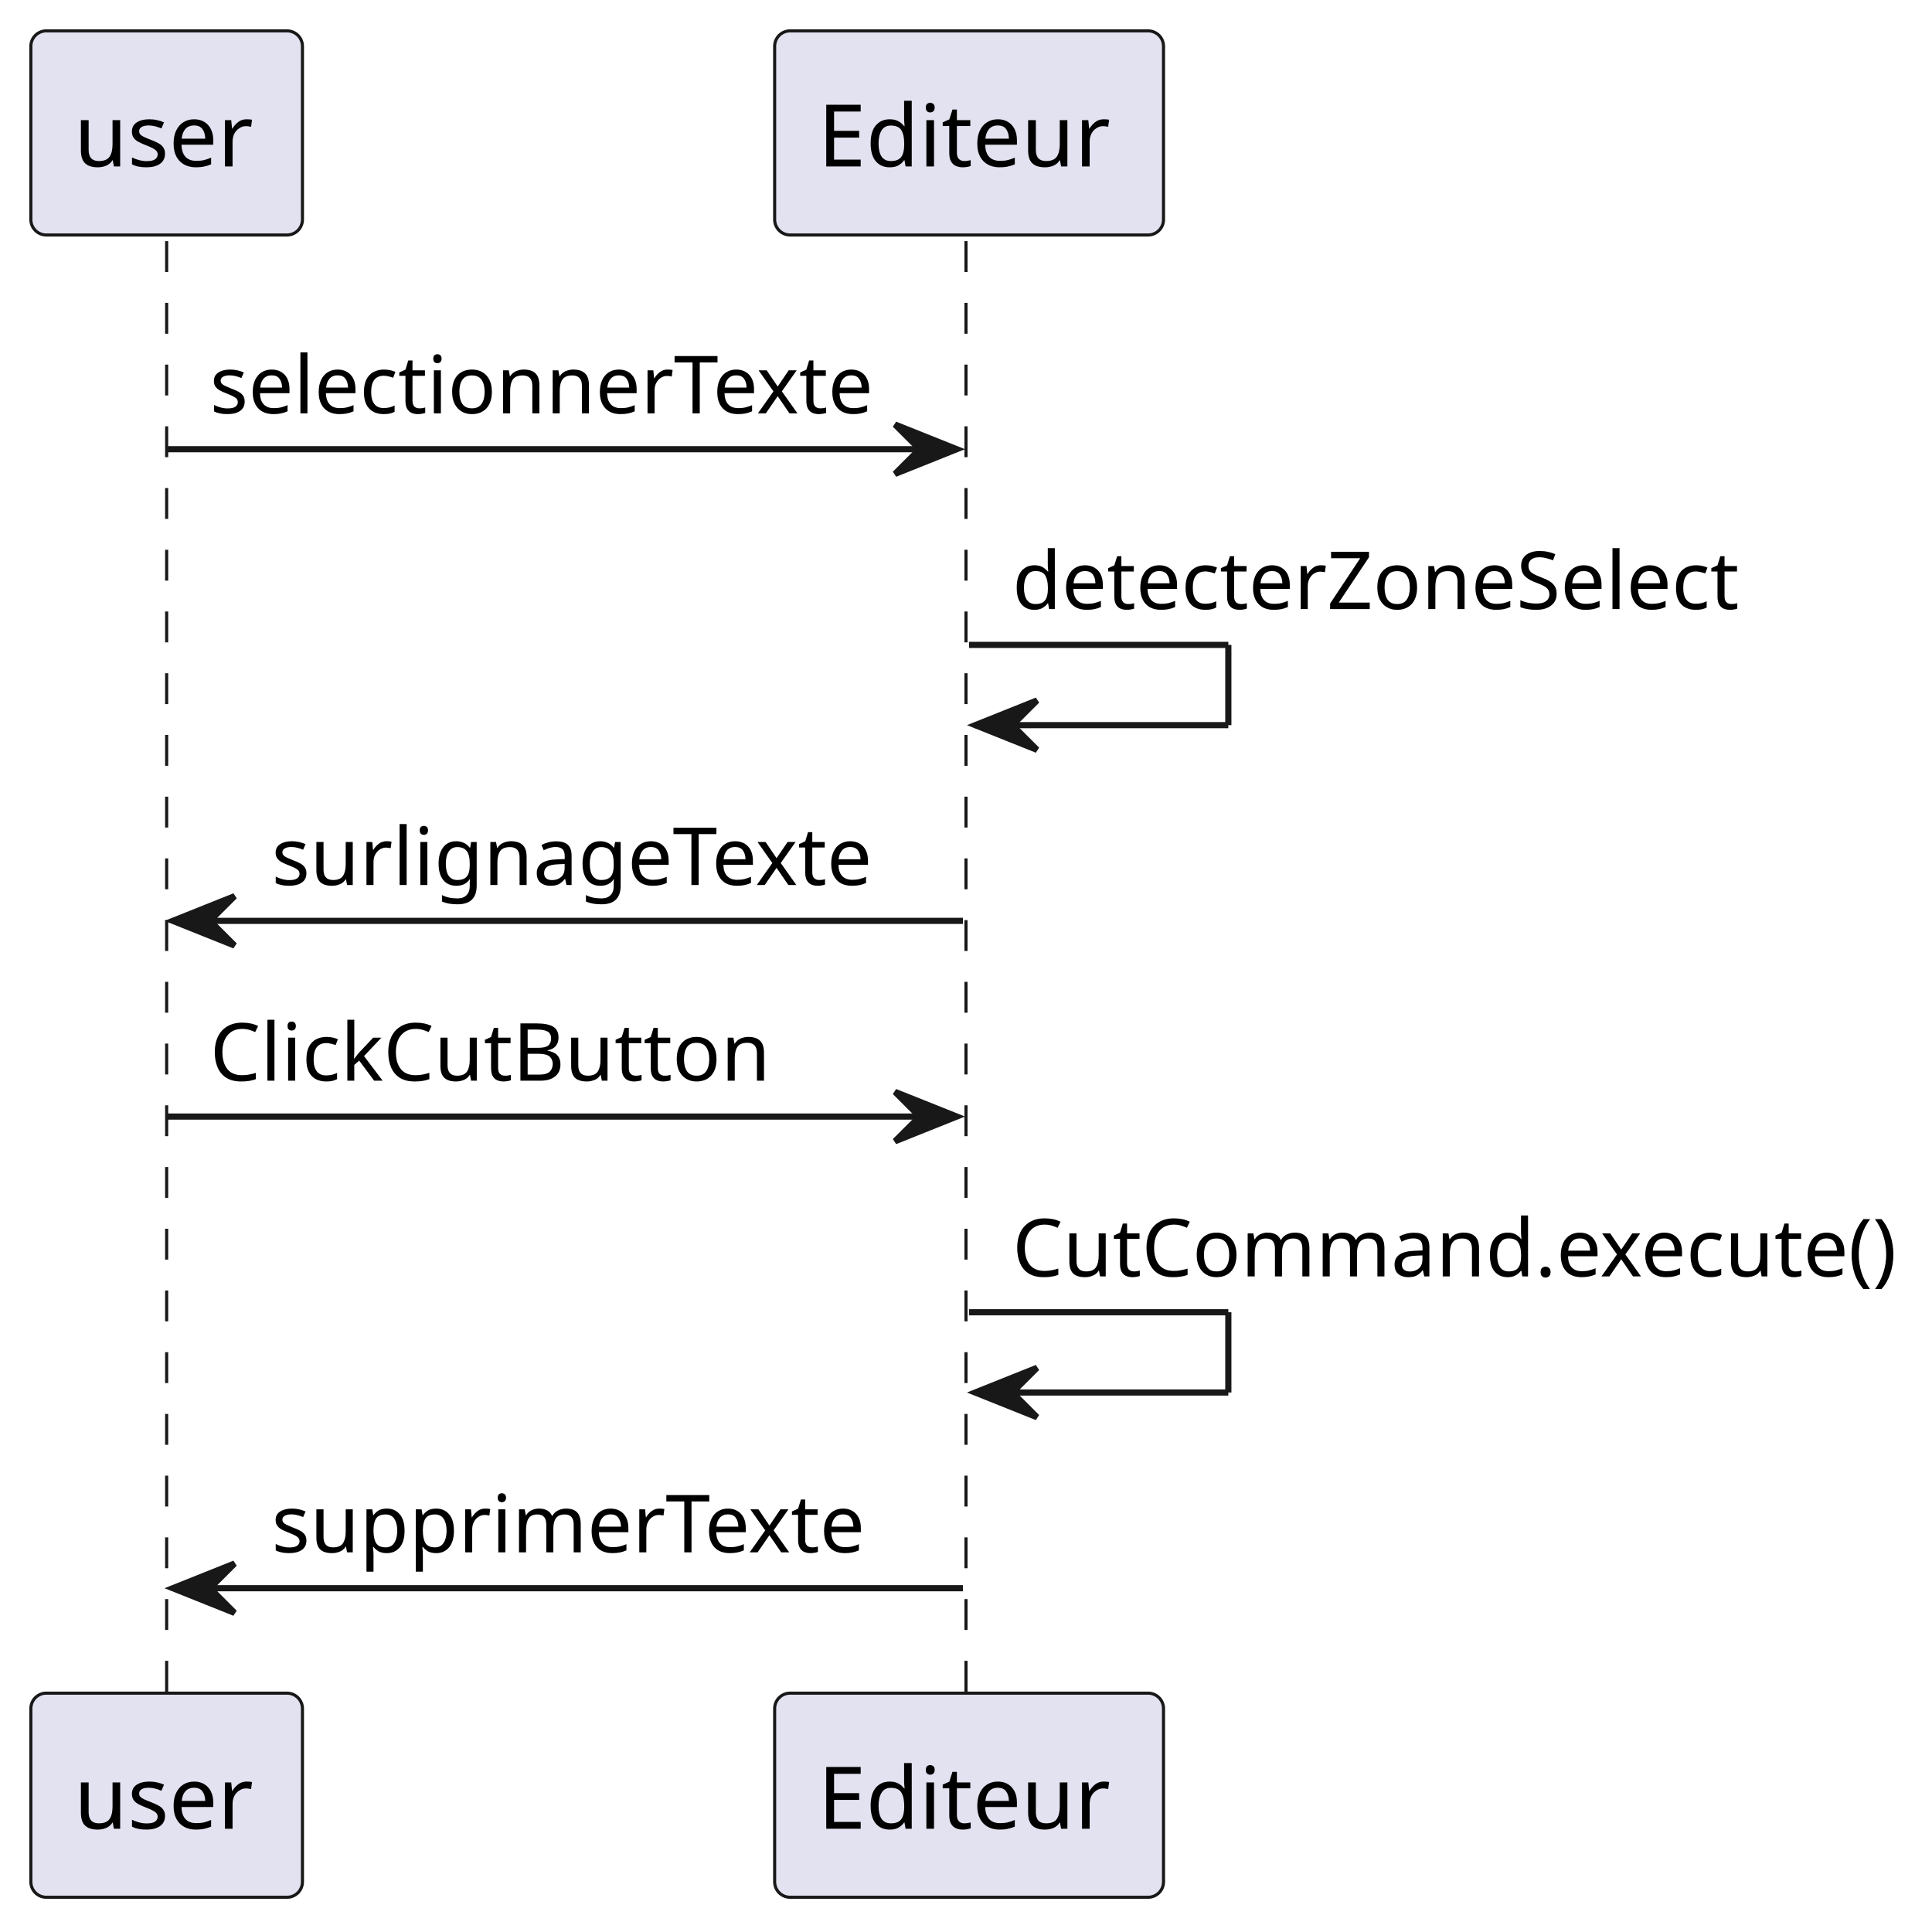
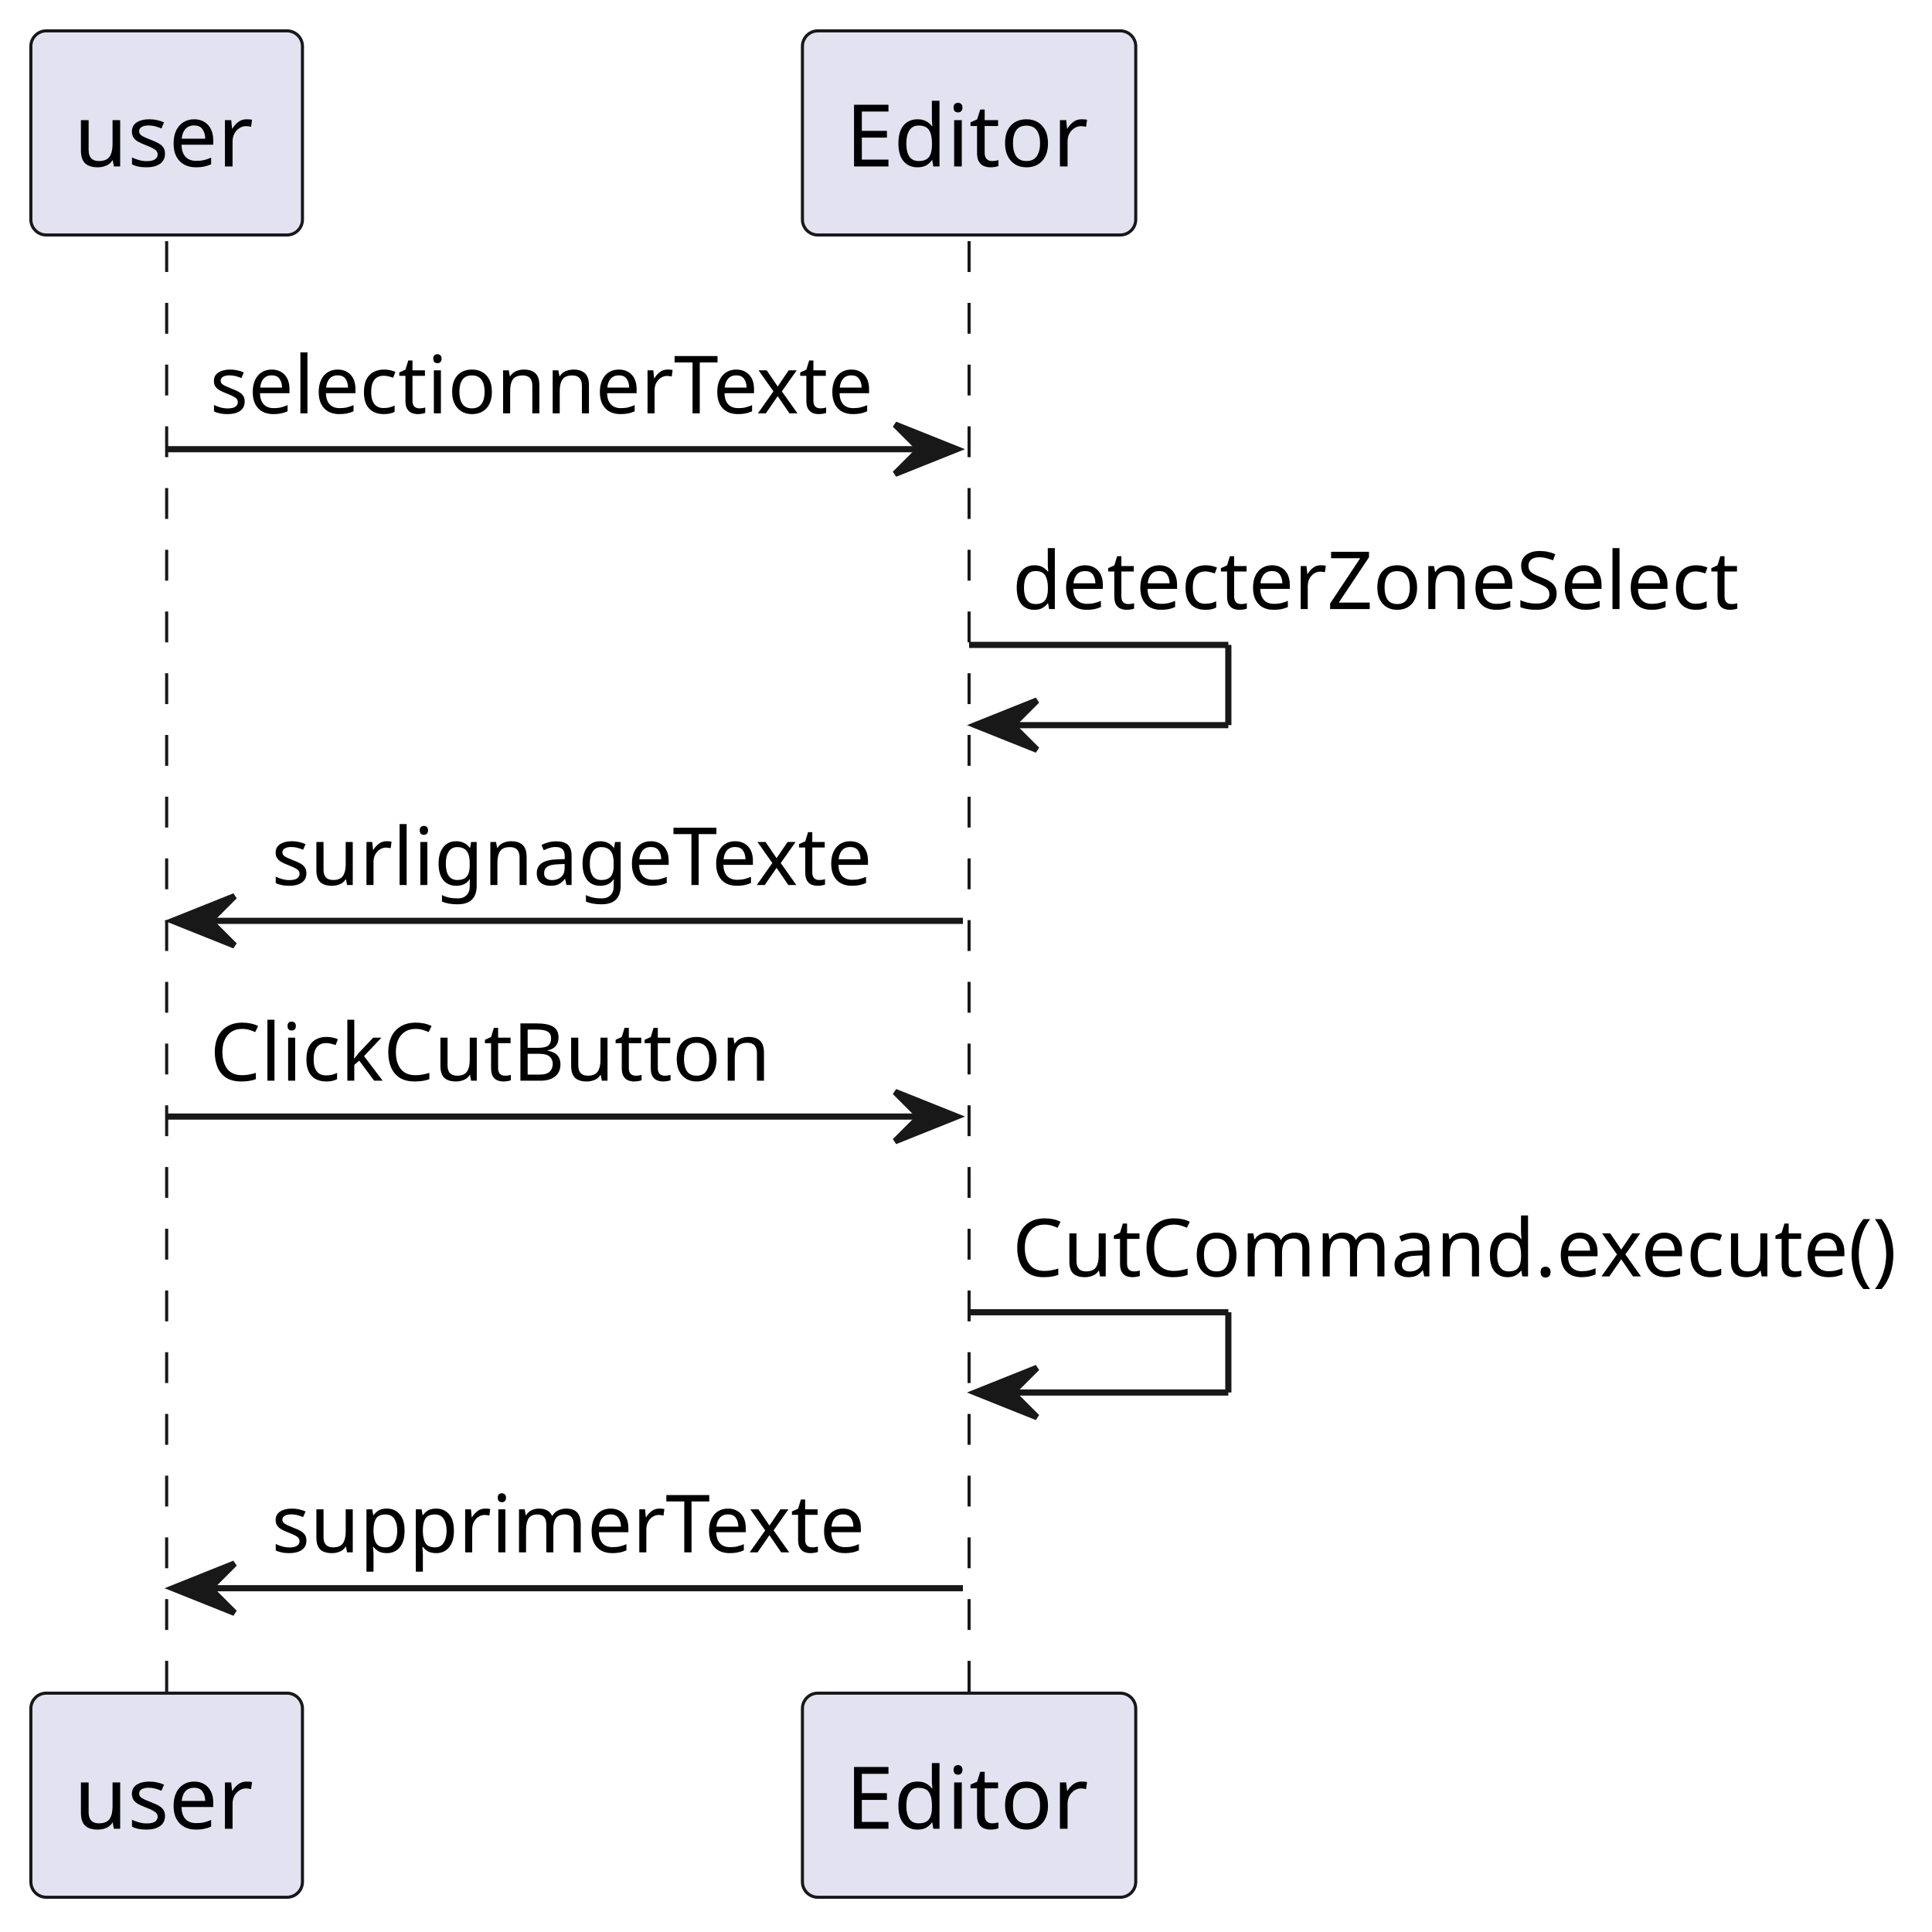
<svg xmlns="http://www.w3.org/2000/svg" contentStyleType="text/css" height="313px" preserveAspectRatio="none" style="width:313px;height:313px;background:#FFFFFF;" version="1.1" viewBox="0 0 313 313" width="313px" zoomAndPan="magnify">
  <defs />
  <g>
    <line style="stroke:#181818;stroke-width:0.5;stroke-dasharray:5.0,5.0;" x1="27" x2="27" y1="39.068" y2="275.304" />
-     <line style="stroke:#181818;stroke-width:0.5;stroke-dasharray:5.0,5.0;" x1="156.5" x2="156.5" y1="39.068" y2="275.304" />
+     <line style="stroke:#181818;stroke-width:0.5;stroke-dasharray:5.0,5.0;" x1="157" x2="157" y1="39.068" y2="275.304" />
    <rect fill="#E2E2F0" height="33.068" rx="2.5" ry="2.5" style="stroke:#181818;stroke-width:0.5;" width="44" x="5" y="5" />
    <text fill="#000000" font-family="sans-serif" font-size="14" lengthAdjust="spacing" textLength="30" x="12" y="26.966">user</text>
    <rect fill="#E2E2F0" height="33.068" rx="2.5" ry="2.5" style="stroke:#181818;stroke-width:0.5;" width="44" x="5" y="274.304" />
    <text fill="#000000" font-family="sans-serif" font-size="14" lengthAdjust="spacing" textLength="30" x="12" y="296.27">user</text>
-     <rect fill="#E2E2F0" height="33.068" rx="2.5" ry="2.5" style="stroke:#181818;stroke-width:0.5;" width="63" x="125.5" y="5" />
-     <text fill="#000000" font-family="sans-serif" font-size="14" lengthAdjust="spacing" textLength="49" x="132.5" y="26.966">Editeur</text>
-     <rect fill="#E2E2F0" height="33.068" rx="2.5" ry="2.5" style="stroke:#181818;stroke-width:0.5;" width="63" x="125.5" y="274.304" />
-     <text fill="#000000" font-family="sans-serif" font-size="14" lengthAdjust="spacing" textLength="49" x="132.5" y="296.27">Editeur</text>
+     <rect fill="#E2E2F0" height="33.068" rx="2.5" ry="2.5" style="stroke:#181818;stroke-width:0.5;" width="54" x="130" y="5" />
+     <text fill="#000000" font-family="sans-serif" font-size="14" lengthAdjust="spacing" textLength="40" x="137" y="26.966">Editor</text>
+     <rect fill="#E2E2F0" height="33.068" rx="2.5" ry="2.5" style="stroke:#181818;stroke-width:0.5;" width="54" x="130" y="274.304" />
+     <text fill="#000000" font-family="sans-serif" font-size="14" lengthAdjust="spacing" textLength="40" x="137" y="296.27">Editor</text>
    <polygon fill="#181818" points="145,68.774,155,72.774,145,76.774,149,72.774" style="stroke:#181818;stroke-width:1.0;" />
    <line style="stroke:#181818;stroke-width:1.0;" x1="27" x2="151" y1="72.774" y2="72.774" />
    <text fill="#000000" font-family="sans-serif" font-size="13" lengthAdjust="spacing" textLength="106" x="34" y="66.965">selectionnerTexte</text>
    <line style="stroke:#181818;stroke-width:1.0;" x1="157" x2="199" y1="104.48" y2="104.48" />
    <line style="stroke:#181818;stroke-width:1.0;" x1="199" x2="199" y1="104.48" y2="117.48" />
    <line style="stroke:#181818;stroke-width:1.0;" x1="158" x2="199" y1="117.48" y2="117.48" />
    <polygon fill="#181818" points="168,113.48,158,117.48,168,121.48,164,117.48" style="stroke:#181818;stroke-width:1.0;" />
    <text fill="#000000" font-family="sans-serif" font-size="13" lengthAdjust="spacing" textLength="115" x="164" y="98.671">detecterZoneSelect</text>
    <polygon fill="#181818" points="38,145.186,28,149.186,38,153.186,34,149.186" style="stroke:#181818;stroke-width:1.0;" />
    <line style="stroke:#181818;stroke-width:1.0;" x1="32" x2="156" y1="149.186" y2="149.186" />
    <text fill="#000000" font-family="sans-serif" font-size="13" lengthAdjust="spacing" textLength="96" x="44" y="143.377">surlignageTexte</text>
    <polygon fill="#181818" points="145,176.892,155,180.892,145,184.892,149,180.892" style="stroke:#181818;stroke-width:1.0;" />
    <line style="stroke:#181818;stroke-width:1.0;" x1="27" x2="151" y1="180.892" y2="180.892" />
    <text fill="#000000" font-family="sans-serif" font-size="13" lengthAdjust="spacing" textLength="90" x="34" y="175.083">ClickCutButton</text>
    <line style="stroke:#181818;stroke-width:1.0;" x1="157" x2="199" y1="212.598" y2="212.598" />
    <line style="stroke:#181818;stroke-width:1.0;" x1="199" x2="199" y1="212.598" y2="225.598" />
    <line style="stroke:#181818;stroke-width:1.0;" x1="158" x2="199" y1="225.598" y2="225.598" />
    <polygon fill="#181818" points="168,221.598,158,225.598,168,229.598,164,225.598" style="stroke:#181818;stroke-width:1.0;" />
    <text fill="#000000" font-family="sans-serif" font-size="13" lengthAdjust="spacing" textLength="142" x="164" y="206.789">CutCommand.execute()</text>
    <polygon fill="#181818" points="38,253.304,28,257.304,38,261.304,34,257.304" style="stroke:#181818;stroke-width:1.0;" />
    <line style="stroke:#181818;stroke-width:1.0;" x1="32" x2="156" y1="257.304" y2="257.304" />
    <text fill="#000000" font-family="sans-serif" font-size="13" lengthAdjust="spacing" textLength="95" x="44" y="251.495">supprimerTexte</text>
  </g>
</svg>
